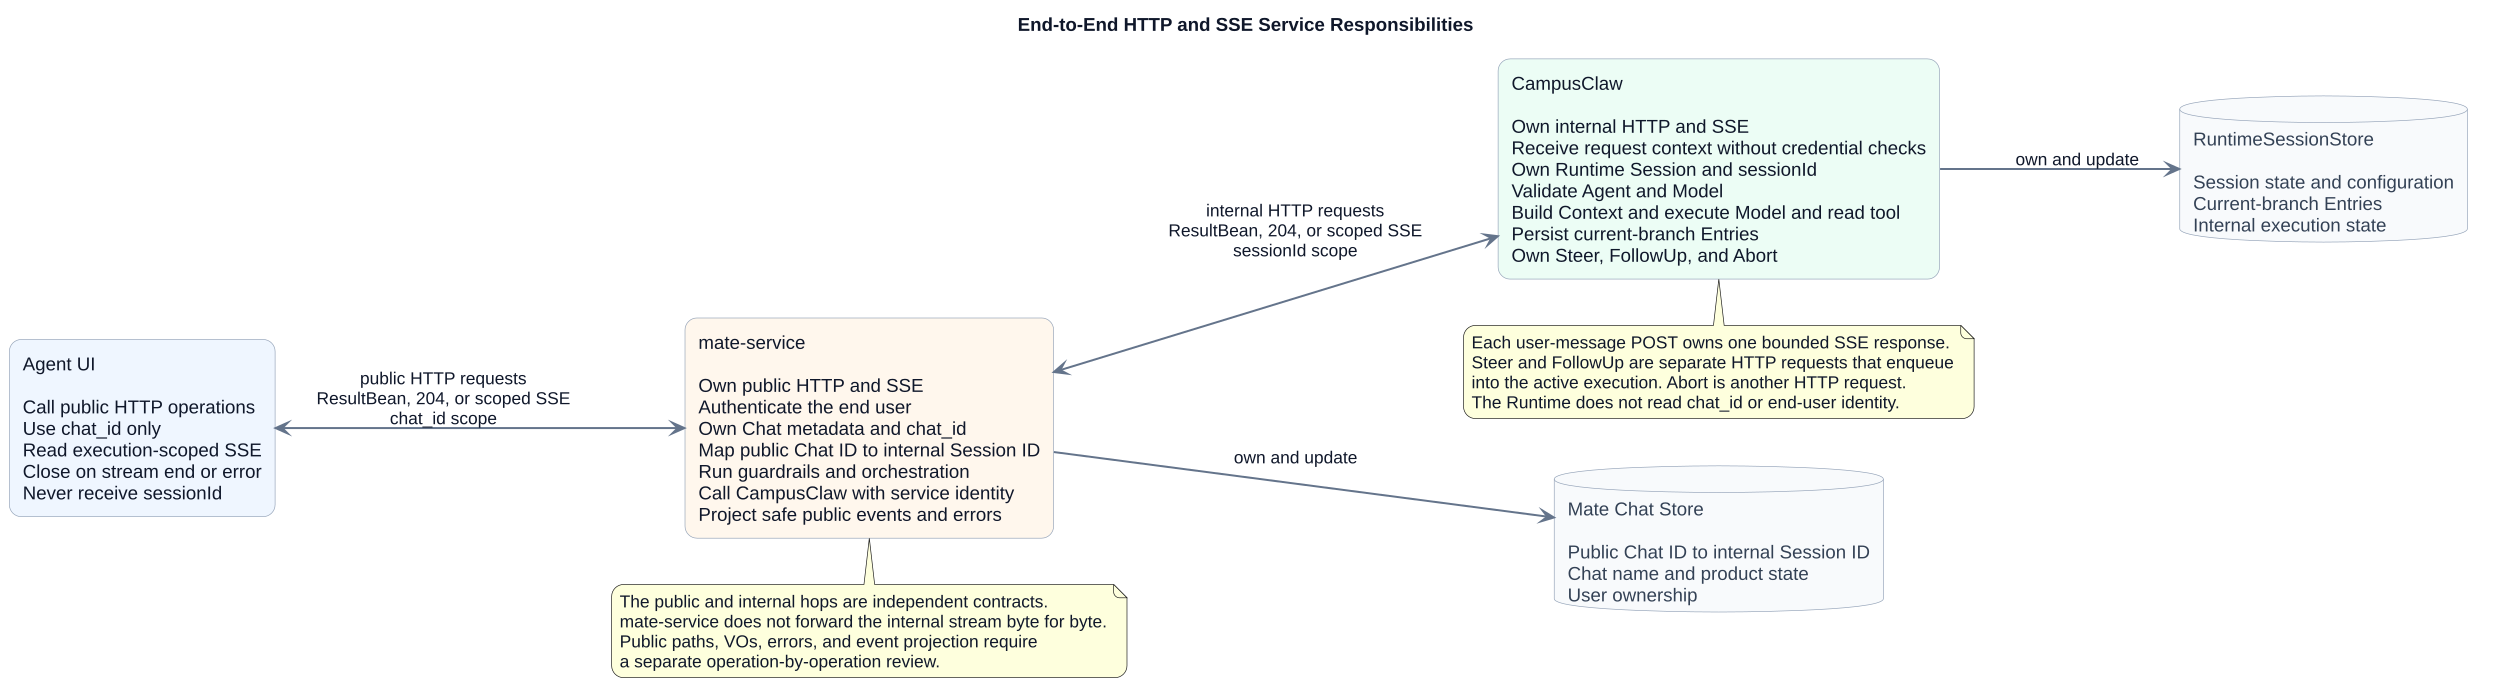
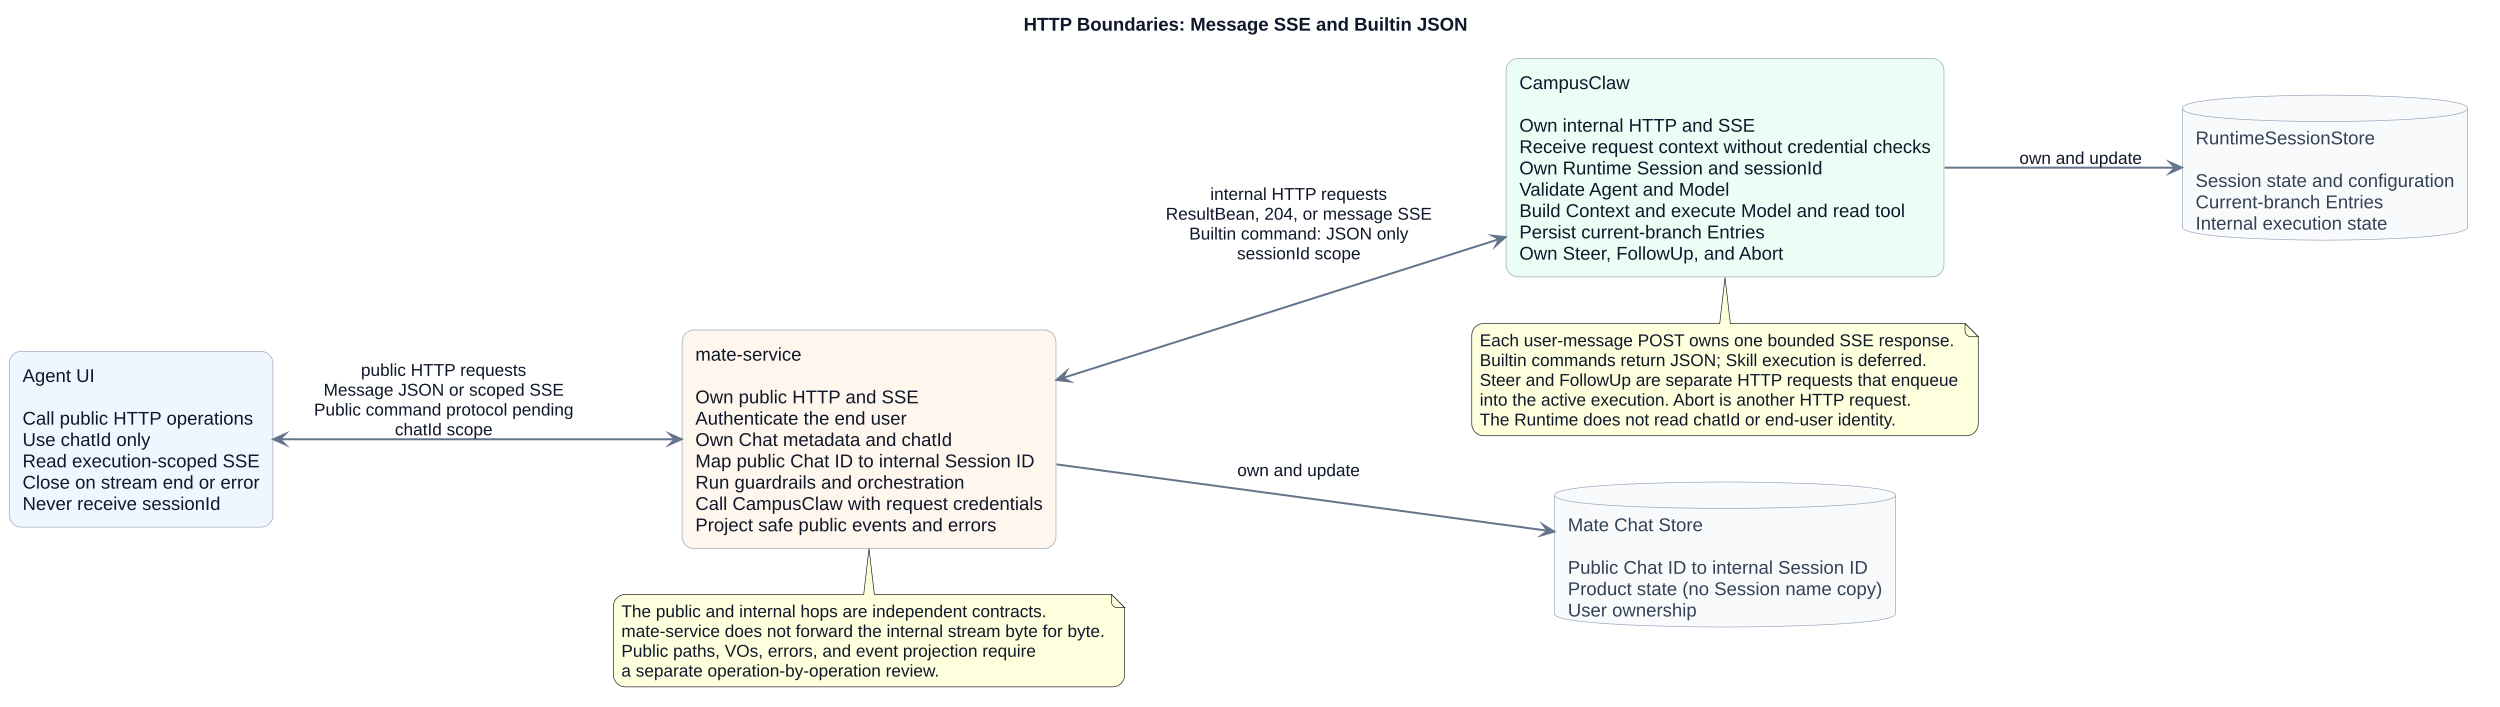
- <svg xmlns="http://www.w3.org/2000/svg" contentStyleType="text/css" data-diagram-type="DESCRIPTION" height="522px" preserveAspectRatio="none" style="width:1872px;height:522px;background:#FFFFFF;" version="1.1" viewBox="0 0 1872 522" width="1872px" zoomAndPan="magnify">
+ <svg xmlns="http://www.w3.org/2000/svg" contentStyleType="text/css" data-diagram-type="DESCRIPTION" height="533px" preserveAspectRatio="none" style="width:1887px;height:533px;background:#FFFFFF;" version="1.1" viewBox="0 0 1887 533" width="1887px" zoomAndPan="magnify">
  <defs />
  <g>
    <g class="title" data-source-line="1">
-       <text fill="#0F172A" font-family="Arial" font-size="14" font-weight="700" lengthAdjust="spacing" textLength="341.503" x="762.024" y="23.132">End-to-End HTTP and SSE Service Responsibilities</text>
+       <text fill="#0F172A" font-family="Arial" font-size="14" font-weight="700" lengthAdjust="spacing" textLength="335.282" x="772.634" y="23.132">HTTP Boundaries: Message SSE and Builtin JSON</text>
    </g>
    <g class="entity" data-qualified-name="UI" data-source-line="32" id="ent0001">
-       <rect fill="#EFF6FF" height="132.69" rx="9" ry="9" style="stroke:#94A3B8;stroke-width:0.5;" width="198.999" x="7" y="254.199" />
-       <text fill="#0F172A" font-family="Arial" font-size="14" lengthAdjust="spacing" textLength="54.476" x="17" y="277.33">Agent UI</text>
-       <text fill="#0F172A" font-family="Arial" font-size="14" lengthAdjust="spacing" textLength="3.89" x="17" y="293.429"> </text>
-       <text fill="#0F172A" font-family="Arial" font-size="14" lengthAdjust="spacing" textLength="174.296" x="17" y="309.528">Call public HTTP operations</text>
-       <text fill="#0F172A" font-family="Arial" font-size="14" lengthAdjust="spacing" textLength="103.503" x="17" y="325.626">Use chat_id only</text>
-       <text fill="#0F172A" font-family="Arial" font-size="14" lengthAdjust="spacing" textLength="178.999" x="17" y="341.725">Read execution-scoped SSE</text>
-       <text fill="#0F172A" font-family="Arial" font-size="14" lengthAdjust="spacing" textLength="178.965" x="17" y="357.824">Close on stream end or error</text>
-       <text fill="#0F172A" font-family="Arial" font-size="14" lengthAdjust="spacing" textLength="149.399" x="17" y="373.922">Never receive sessionId</text>
+       <rect fill="#EFF6FF" height="132.69" rx="9" ry="9" style="stroke:#94A3B8;stroke-width:0.5;" width="198.999" x="7" y="265.199" />
+       <text fill="#0F172A" font-family="Arial" font-size="14" lengthAdjust="spacing" textLength="54.476" x="17" y="288.33">Agent UI</text>
+       <text fill="#0F172A" font-family="Arial" font-size="14" lengthAdjust="spacing" textLength="3.89" x="17" y="304.429"> </text>
+       <text fill="#0F172A" font-family="Arial" font-size="14" lengthAdjust="spacing" textLength="174.296" x="17" y="320.528">Call public HTTP operations</text>
+       <text fill="#0F172A" font-family="Arial" font-size="14" lengthAdjust="spacing" textLength="96.496" x="17" y="336.626">Use chatId only</text>
+       <text fill="#0F172A" font-family="Arial" font-size="14" lengthAdjust="spacing" textLength="178.999" x="17" y="352.725">Read execution-scoped SSE</text>
+       <text fill="#0F172A" font-family="Arial" font-size="14" lengthAdjust="spacing" textLength="178.965" x="17" y="368.824">Close on stream end or error</text>
+       <text fill="#0F172A" font-family="Arial" font-size="14" lengthAdjust="spacing" textLength="149.399" x="17" y="384.922">Never receive sessionId</text>
    </g>
    <g class="entity" data-qualified-name="Mate" data-source-line="34" id="ent0002">
-       <rect fill="#FFF7ED" height="164.888" rx="9" ry="9" style="stroke:#94A3B8;stroke-width:0.5;" width="276.013" x="512.94" y="238.099" />
-       <text fill="#0F172A" font-family="Arial" font-size="14" lengthAdjust="spacing" textLength="80.131" x="522.94" y="261.231">mate-service</text>
-       <text fill="#0F172A" font-family="Arial" font-size="14" lengthAdjust="spacing" textLength="3.89" x="522.94" y="277.329"> </text>
-       <text fill="#0F172A" font-family="Arial" font-size="14" lengthAdjust="spacing" textLength="168.848" x="522.94" y="293.428">Own public HTTP and SSE</text>
-       <text fill="#0F172A" font-family="Arial" font-size="14" lengthAdjust="spacing" textLength="159.558" x="522.94" y="309.526">Authenticate the end user</text>
-       <text fill="#0F172A" font-family="Arial" font-size="14" lengthAdjust="spacing" textLength="200.792" x="522.94" y="325.625">Own Chat metadata and chat_id</text>
-       <text fill="#0F172A" font-family="Arial" font-size="14" lengthAdjust="spacing" textLength="256.013" x="522.94" y="341.724">Map public Chat ID to internal Session ID</text>
-       <text fill="#0F172A" font-family="Arial" font-size="14" lengthAdjust="spacing" textLength="203.116" x="522.94" y="357.822">Run guardrails and orchestration</text>
-       <text fill="#0F172A" font-family="Arial" font-size="14" lengthAdjust="spacing" textLength="236.523" x="522.94" y="373.921">Call CampusClaw with service identity</text>
-       <text fill="#0F172A" font-family="Arial" font-size="14" lengthAdjust="spacing" textLength="227.227" x="522.94" y="390.019">Project safe public events and errors</text>
+       <rect fill="#FFF7ED" height="164.888" rx="9" ry="9" style="stroke:#94A3B8;stroke-width:0.5;" width="282.22" x="514.83" y="249.099" />
+       <text fill="#0F172A" font-family="Arial" font-size="14" lengthAdjust="spacing" textLength="80.131" x="524.83" y="272.231">mate-service</text>
+       <text fill="#0F172A" font-family="Arial" font-size="14" lengthAdjust="spacing" textLength="3.89" x="524.83" y="288.329"> </text>
+       <text fill="#0F172A" font-family="Arial" font-size="14" lengthAdjust="spacing" textLength="168.848" x="524.83" y="304.428">Own public HTTP and SSE</text>
+       <text fill="#0F172A" font-family="Arial" font-size="14" lengthAdjust="spacing" textLength="159.558" x="524.83" y="320.526">Authenticate the end user</text>
+       <text fill="#0F172A" font-family="Arial" font-size="14" lengthAdjust="spacing" textLength="193.785" x="524.83" y="336.625">Own Chat metadata and chatId</text>
+       <text fill="#0F172A" font-family="Arial" font-size="14" lengthAdjust="spacing" textLength="256.013" x="524.83" y="352.724">Map public Chat ID to internal Session ID</text>
+       <text fill="#0F172A" font-family="Arial" font-size="14" lengthAdjust="spacing" textLength="203.116" x="524.83" y="368.822">Run guardrails and orchestration</text>
+       <text fill="#0F172A" font-family="Arial" font-size="14" lengthAdjust="spacing" textLength="262.22" x="524.83" y="384.921">Call CampusClaw with request credentials</text>
+       <text fill="#0F172A" font-family="Arial" font-size="14" lengthAdjust="spacing" textLength="227.227" x="524.83" y="401.019">Project safe public events and errors</text>
    </g>
    <g class="entity" data-qualified-name="Runtime" data-source-line="36" id="ent0003">
-       <rect fill="#ECFDF5" height="164.888" rx="9" ry="9" style="stroke:#94A3B8;stroke-width:0.5;" width="330.495" x="1121.8" y="44.099" />
-       <text fill="#0F172A" font-family="Arial" font-size="14" lengthAdjust="spacing" textLength="83.248" x="1131.8" y="67.231">CampusClaw</text>
-       <text fill="#0F172A" font-family="Arial" font-size="14" lengthAdjust="spacing" textLength="3.89" x="1131.8" y="83.329"> </text>
-       <text fill="#0F172A" font-family="Arial" font-size="14" lengthAdjust="spacing" textLength="178.185" x="1131.8" y="99.428">Own internal HTTP and SSE</text>
-       <text fill="#0F172A" font-family="Arial" font-size="14" lengthAdjust="spacing" textLength="310.495" x="1131.8" y="115.526">Receive request context without credential checks</text>
-       <text fill="#0F172A" font-family="Arial" font-size="14" lengthAdjust="spacing" textLength="228.785" x="1131.8" y="131.625">Own Runtime Session and sessionId</text>
-       <text fill="#0F172A" font-family="Arial" font-size="14" lengthAdjust="spacing" textLength="160.337" x="1131.8" y="147.724">Validate Agent and Model</text>
-       <text fill="#0F172A" font-family="Arial" font-size="14" lengthAdjust="spacing" textLength="291.081" x="1131.8" y="163.822">Build Context and execute Model and read tool</text>
-       <text fill="#0F172A" font-family="Arial" font-size="14" lengthAdjust="spacing" textLength="185.179" x="1131.8" y="179.921">Persist current-branch Entries</text>
-       <text fill="#0F172A" font-family="Arial" font-size="14" lengthAdjust="spacing" textLength="200.758" x="1131.8" y="196.019">Own Steer, FollowUp, and Abort</text>
+       <rect fill="#ECFDF5" height="164.888" rx="9" ry="9" style="stroke:#94A3B8;stroke-width:0.5;" width="330.495" x="1136.8" y="44.099" />
+       <text fill="#0F172A" font-family="Arial" font-size="14" lengthAdjust="spacing" textLength="83.248" x="1146.8" y="67.231">CampusClaw</text>
+       <text fill="#0F172A" font-family="Arial" font-size="14" lengthAdjust="spacing" textLength="3.89" x="1146.8" y="83.329"> </text>
+       <text fill="#0F172A" font-family="Arial" font-size="14" lengthAdjust="spacing" textLength="178.185" x="1146.8" y="99.428">Own internal HTTP and SSE</text>
+       <text fill="#0F172A" font-family="Arial" font-size="14" lengthAdjust="spacing" textLength="310.495" x="1146.8" y="115.526">Receive request context without credential checks</text>
+       <text fill="#0F172A" font-family="Arial" font-size="14" lengthAdjust="spacing" textLength="228.785" x="1146.8" y="131.625">Own Runtime Session and sessionId</text>
+       <text fill="#0F172A" font-family="Arial" font-size="14" lengthAdjust="spacing" textLength="160.337" x="1146.8" y="147.724">Validate Agent and Model</text>
+       <text fill="#0F172A" font-family="Arial" font-size="14" lengthAdjust="spacing" textLength="291.081" x="1146.8" y="163.822">Build Context and execute Model and read tool</text>
+       <text fill="#0F172A" font-family="Arial" font-size="14" lengthAdjust="spacing" textLength="185.179" x="1146.8" y="179.921">Persist current-branch Entries</text>
+       <text fill="#0F172A" font-family="Arial" font-size="14" lengthAdjust="spacing" textLength="200.758" x="1146.8" y="196.019">Own Steer, FollowUp, and Abort</text>
    </g>
    <g class="entity" data-qualified-name="MateStore" data-source-line="38" id="ent0004">
-       <path d="M1163.82,358.799 C1163.82,348.799 1287.04,348.799 1287.04,348.799 C1287.04,348.799 1410.26,348.799 1410.26,358.799 L1410.26,448.292 C1410.26,458.292 1287.04,458.292 1287.04,458.292 C1287.04,458.292 1163.82,458.292 1163.82,448.292 L1163.82,358.799" fill="#F8FAFC" style="stroke:#94A3B8;stroke-width:0.5;" />
-       <path d="M1163.82,358.799 C1163.82,368.799 1287.04,368.799 1287.04,368.799 C1287.04,368.799 1410.26,368.799 1410.26,358.799" fill="none" style="stroke:#94A3B8;stroke-width:0.5;" />
-       <text fill="#334155" font-family="Arial" font-size="14" lengthAdjust="spacing" textLength="101.938" x="1173.82" y="385.93">Mate Chat Store</text>
-       <text fill="#334155" font-family="Arial" font-size="14" lengthAdjust="spacing" textLength="3.89" x="1173.82" y="402.029"> </text>
-       <text fill="#334155" font-family="Arial" font-size="14" lengthAdjust="spacing" textLength="226.44" x="1173.82" y="418.128">Public Chat ID to internal Session ID</text>
-       <text fill="#334155" font-family="Arial" font-size="14" lengthAdjust="spacing" textLength="180.558" x="1173.82" y="434.226">Chat name and product state</text>
-       <text fill="#334155" font-family="Arial" font-size="14" lengthAdjust="spacing" textLength="97.262" x="1173.82" y="450.325">User ownership</text>
+       <path d="M1173.37,373.799 C1173.37,363.799 1302.042,363.799 1302.042,363.799 C1302.042,363.799 1430.714,363.799 1430.714,373.799 L1430.714,463.292 C1430.714,473.292 1302.042,473.292 1302.042,473.292 C1302.042,473.292 1173.37,473.292 1173.37,463.292 L1173.37,373.799" fill="#F8FAFC" style="stroke:#94A3B8;stroke-width:0.5;" />
+       <path d="M1173.37,373.799 C1173.37,383.799 1302.042,383.799 1302.042,383.799 C1302.042,383.799 1430.714,383.799 1430.714,373.799" fill="none" style="stroke:#94A3B8;stroke-width:0.5;" />
+       <text fill="#334155" font-family="Arial" font-size="14" lengthAdjust="spacing" textLength="101.938" x="1183.37" y="400.93">Mate Chat Store</text>
+       <text fill="#334155" font-family="Arial" font-size="14" lengthAdjust="spacing" textLength="3.89" x="1183.37" y="417.029"> </text>
+       <text fill="#334155" font-family="Arial" font-size="14" lengthAdjust="spacing" textLength="226.44" x="1183.37" y="433.128">Public Chat ID to internal Session ID</text>
+       <text fill="#334155" font-family="Arial" font-size="14" lengthAdjust="spacing" textLength="237.344" x="1183.37" y="449.226">Product state (no Session name copy)</text>
+       <text fill="#334155" font-family="Arial" font-size="14" lengthAdjust="spacing" textLength="97.262" x="1183.37" y="465.325">User ownership</text>
    </g>
    <g class="entity" data-qualified-name="RuntimeStore" data-source-line="40" id="ent0005">
-       <path d="M1632.2,81.799 C1632.2,71.799 1739.875,71.799 1739.875,71.799 C1739.875,71.799 1847.551,71.799 1847.551,81.799 L1847.551,171.292 C1847.551,181.292 1739.875,181.292 1739.875,181.292 C1739.875,181.292 1632.2,181.292 1632.2,171.292 L1632.2,81.799" fill="#F8FAFC" style="stroke:#94A3B8;stroke-width:0.5;" />
-       <path d="M1632.2,81.799 C1632.2,91.799 1739.875,91.799 1739.875,91.799 C1739.875,91.799 1847.551,91.799 1847.551,81.799" fill="none" style="stroke:#94A3B8;stroke-width:0.5;" />
-       <text fill="#334155" font-family="Arial" font-size="14" lengthAdjust="spacing" textLength="135.399" x="1642.2" y="108.93">RuntimeSessionStore</text>
-       <text fill="#334155" font-family="Arial" font-size="14" lengthAdjust="spacing" textLength="3.89" x="1642.2" y="125.029"> </text>
-       <text fill="#334155" font-family="Arial" font-size="14" lengthAdjust="spacing" textLength="195.351" x="1642.2" y="141.128">Session state and configuration</text>
-       <text fill="#334155" font-family="Arial" font-size="14" lengthAdjust="spacing" textLength="141.613" x="1642.2" y="157.226">Current-branch Entries</text>
-       <text fill="#334155" font-family="Arial" font-size="14" lengthAdjust="spacing" textLength="144.758" x="1642.2" y="173.325">Internal execution state</text>
+       <path d="M1647.2,81.799 C1647.2,71.799 1754.875,71.799 1754.875,71.799 C1754.875,71.799 1862.551,71.799 1862.551,81.799 L1862.551,171.292 C1862.551,181.292 1754.875,181.292 1754.875,181.292 C1754.875,181.292 1647.2,181.292 1647.2,171.292 L1647.2,81.799" fill="#F8FAFC" style="stroke:#94A3B8;stroke-width:0.5;" />
+       <path d="M1647.2,81.799 C1647.2,91.799 1754.875,91.799 1754.875,91.799 C1754.875,91.799 1862.551,91.799 1862.551,81.799" fill="none" style="stroke:#94A3B8;stroke-width:0.5;" />
+       <text fill="#334155" font-family="Arial" font-size="14" lengthAdjust="spacing" textLength="135.399" x="1657.2" y="108.93">RuntimeSessionStore</text>
+       <text fill="#334155" font-family="Arial" font-size="14" lengthAdjust="spacing" textLength="3.89" x="1657.2" y="125.029"> </text>
+       <text fill="#334155" font-family="Arial" font-size="14" lengthAdjust="spacing" textLength="195.351" x="1657.2" y="141.128">Session state and configuration</text>
+       <text fill="#334155" font-family="Arial" font-size="14" lengthAdjust="spacing" textLength="141.613" x="1657.2" y="157.226">Current-branch Entries</text>
+       <text fill="#334155" font-family="Arial" font-size="14" lengthAdjust="spacing" textLength="144.758" x="1657.2" y="173.325">Internal execution state</text>
    </g>
    <g class="entity" data-qualified-name="GMN10" data-source-line="48" id="ent0011">
-       <path d="M458,446.649 L458,498.444 A9,9 0 0 0 467,507.444 L834.889,507.444 A9,9 0 0 0 843.889,498.444 L843.889,447.649 L833.889,437.649 L654.94,437.649 L650.94,403.029 L646.94,437.649 L467,437.649 A9,9 0 0 0 458,446.649" fill="#FEFFDD" style="stroke:#181818;stroke-width:0.5;" />
-       <path d="M833.889,437.649 L833.889,443.149 A4.5,4.5 0 0 0 838.389,447.649 L843.889,447.649 L833.889,437.649" fill="#FEFFDD" style="stroke:#181818;stroke-width:0.5;" />
-       <text fill="#0F172A" font-family="Arial" font-size="13" lengthAdjust="spacing" textLength="320.88" x="464" y="454.842">The public and internal hops are independent contracts.</text>
-       <text fill="#0F172A" font-family="Arial" font-size="13" lengthAdjust="spacing" textLength="364.889" x="464" y="469.791">mate-service does not forward the internal stream byte for byte.</text>
-       <text fill="#0F172A" font-family="Arial" font-size="13" lengthAdjust="spacing" textLength="312.882" x="464" y="484.74">Public paths, VOs, errors, and event projection require</text>
-       <text fill="#0F172A" font-family="Arial" font-size="13" lengthAdjust="spacing" textLength="240.64" x="464" y="499.689">a separate operation-by-operation review.</text>
+       <path d="M463,457.649 L463,509.444 A9,9 0 0 0 472,518.444 L839.889,518.444 A9,9 0 0 0 848.889,509.444 L848.889,458.649 L838.889,448.649 L659.94,448.649 L655.94,414.029 L651.94,448.649 L472,448.649 A9,9 0 0 0 463,457.649" fill="#FEFFDD" style="stroke:#181818;stroke-width:0.5;" />
+       <path d="M838.889,448.649 L838.889,454.149 A4.5,4.5 0 0 0 843.389,458.649 L848.889,458.649 L838.889,448.649" fill="#FEFFDD" style="stroke:#181818;stroke-width:0.5;" />
+       <text fill="#0F172A" font-family="Arial" font-size="13" lengthAdjust="spacing" textLength="320.88" x="469" y="465.842">The public and internal hops are independent contracts.</text>
+       <text fill="#0F172A" font-family="Arial" font-size="13" lengthAdjust="spacing" textLength="364.889" x="469" y="480.791">mate-service does not forward the internal stream byte for byte.</text>
+       <text fill="#0F172A" font-family="Arial" font-size="13" lengthAdjust="spacing" textLength="312.882" x="469" y="495.74">Public paths, VOs, errors, and event projection require</text>
+       <text fill="#0F172A" font-family="Arial" font-size="13" lengthAdjust="spacing" textLength="240.64" x="469" y="510.689">a separate operation-by-operation review.</text>
    </g>
    <g class="entity" data-qualified-name="GMN13" data-source-line="55" id="ent0014">
-       <path d="M1095.89,252.649 L1095.89,304.444 A9,9 0 0 0 1104.89,313.444 L1469.205,313.444 A9,9 0 0 0 1478.205,304.444 L1478.205,253.649 L1468.205,243.649 L1291.05,243.649 L1287.05,209.029 L1283.05,243.649 L1104.89,243.649 A9,9 0 0 0 1095.89,252.649" fill="#FEFFDD" style="stroke:#181818;stroke-width:0.5;" />
-       <path d="M1468.205,243.649 L1468.205,249.149 A4.5,4.5 0 0 0 1472.705,253.649 L1478.205,253.649 L1468.205,243.649" fill="#FEFFDD" style="stroke:#181818;stroke-width:0.5;" />
-       <text fill="#0F172A" font-family="Arial" font-size="13" lengthAdjust="spacing" textLength="358.427" x="1101.89" y="260.842">Each user-message POST owns one bounded SSE response.</text>
-       <text fill="#0F172A" font-family="Arial" font-size="13" lengthAdjust="spacing" textLength="361.315" x="1101.89" y="275.791">Steer and FollowUp are separate HTTP requests that enqueue</text>
-       <text fill="#0F172A" font-family="Arial" font-size="13" lengthAdjust="spacing" textLength="326.612" x="1101.89" y="290.74">into the active execution. Abort is another HTTP request.</text>
-       <text fill="#0F172A" font-family="Arial" font-size="13" lengthAdjust="spacing" textLength="321.572" x="1101.89" y="305.689">The Runtime does not read chat_id or end-user identity.</text>
+       <path d="M1110.89,253.169 L1110.89,319.912 A9,9 0 0 0 1119.89,328.912 L1484.205,328.912 A9,9 0 0 0 1493.205,319.912 L1493.205,254.169 L1483.205,244.169 L1306.05,244.169 L1302.05,209.399 L1298.05,244.169 L1119.89,244.169 A9,9 0 0 0 1110.89,253.169" fill="#FEFFDD" style="stroke:#181818;stroke-width:0.5;" />
+       <path d="M1483.205,244.169 L1483.205,249.669 A4.5,4.5 0 0 0 1487.705,254.169 L1493.205,254.169 L1483.205,244.169" fill="#FEFFDD" style="stroke:#181818;stroke-width:0.5;" />
+       <text fill="#0F172A" font-family="Arial" font-size="13" lengthAdjust="spacing" textLength="358.427" x="1116.89" y="261.363">Each user-message POST owns one bounded SSE response.</text>
+       <text fill="#0F172A" font-family="Arial" font-size="13" lengthAdjust="spacing" textLength="337.416" x="1116.89" y="276.311">Builtin commands return JSON; Skill execution is deferred.</text>
+       <text fill="#0F172A" font-family="Arial" font-size="13" lengthAdjust="spacing" textLength="361.315" x="1116.89" y="291.26">Steer and FollowUp are separate HTTP requests that enqueue</text>
+       <text fill="#0F172A" font-family="Arial" font-size="13" lengthAdjust="spacing" textLength="326.612" x="1116.89" y="306.209">into the active execution. Abort is another HTTP request.</text>
+       <text fill="#0F172A" font-family="Arial" font-size="13" lengthAdjust="spacing" textLength="315.066" x="1116.89" y="321.157">The Runtime does not read chatId or end-user identity.</text>
    </g>
    <g class="link" data-entity-1="ent0001" data-entity-2="ent0002" data-link-type="dependency" data-source-line="42" id="lnk6">
-       <path d="M211.36,320.539 C297.08,320.539 412.01,320.539 507.47,320.539" fill="none" id="UI-Mate" style="stroke:#64748B;stroke-width:1.5;" />
-       <polygon fill="#64748B" points="206.36,320.539,215.36,324.539,211.36,320.539,215.36,316.539,206.36,320.539" style="stroke:#64748B;stroke-width:1.5;stroke-linejoin:miter;stroke-miterlimit:10;" />
-       <polygon fill="#64748B" points="512.47,320.539,503.47,316.539,507.47,320.539,503.47,324.539,512.47,320.539" style="stroke:#64748B;stroke-width:1.5;stroke-linejoin:miter;stroke-miterlimit:10;" />
-       <text fill="#0F172A" font-family="Arial" font-size="13" lengthAdjust="spacing" textLength="124.992" x="269.535" y="287.733">public HTTP requests</text>
-       <text fill="#0F172A" font-family="Arial" font-size="13" lengthAdjust="spacing" textLength="190.061" x="237" y="302.681">ResultBean, 204, or scoped SSE</text>
-       <text fill="#0F172A" font-family="Arial" font-size="13" lengthAdjust="spacing" textLength="80.222" x="291.92" y="317.63">chat_id scope</text>
+       <path d="M211.32,331.539 C297.32,331.539 412.97,331.539 509.42,331.539" fill="none" id="UI-Mate" style="stroke:#64748B;stroke-width:1.5;" />
+       <polygon fill="#64748B" points="206.32,331.539,215.32,335.539,211.32,331.539,215.32,327.539,206.32,331.539" style="stroke:#64748B;stroke-width:1.5;stroke-linejoin:miter;stroke-miterlimit:10;" />
+       <polygon fill="#64748B" points="514.42,331.539,505.42,327.539,509.42,331.539,505.42,335.539,514.42,331.539" style="stroke:#64748B;stroke-width:1.5;stroke-linejoin:miter;stroke-miterlimit:10;" />
+       <text fill="#0F172A" font-family="Arial" font-size="13" lengthAdjust="spacing" textLength="124.992" x="272.423" y="283.733">public HTTP requests</text>
+       <text fill="#0F172A" font-family="Arial" font-size="13" lengthAdjust="spacing" textLength="181.359" x="244.239" y="298.681">Message JSON or scoped SSE</text>
+       <text fill="#0F172A" font-family="Arial" font-size="13" lengthAdjust="spacing" textLength="195.838" x="237" y="313.63">Public command protocol pending</text>
+       <text fill="#0F172A" font-family="Arial" font-size="13" lengthAdjust="spacing" textLength="73.715" x="298.061" y="328.579">chatId scope</text>
    </g>
    <g class="link" data-entity-1="ent0002" data-entity-2="ent0003" data-link-type="dependency" data-source-line="43" id="lnk7">
-       <path d="M793.921,277.106 C891.521,247.246 1013.529,209.911 1116.769,178.331" fill="none" id="Mate-Runtime" style="stroke:#64748B;stroke-width:1.5;" />
-       <polygon fill="#64748B" points="789.14,278.569,798.917,279.761,793.921,277.106,796.576,272.111,789.14,278.569" style="stroke:#64748B;stroke-width:1.5;stroke-linejoin:miter;stroke-miterlimit:10;" />
-       <polygon fill="#64748B" points="1121.55,176.869,1111.774,175.676,1116.769,178.331,1114.114,183.326,1121.55,176.869" style="stroke:#64748B;stroke-width:1.5;stroke-linejoin:miter;stroke-miterlimit:10;" />
-       <text fill="#0F172A" font-family="Arial" font-size="13" lengthAdjust="spacing" textLength="133.663" x="903.09" y="162.023">internal HTTP requests</text>
-       <text fill="#0F172A" font-family="Arial" font-size="13" lengthAdjust="spacing" textLength="190.061" x="874.89" y="176.971">ResultBean, 204, or scoped SSE</text>
-       <text fill="#0F172A" font-family="Arial" font-size="13" lengthAdjust="spacing" textLength="93.222" x="923.31" y="191.92">sessionId scope</text>
+       <path d="M802.264,285.292 C902.024,253.542 1026.745,213.845 1131.535,180.495" fill="none" id="Mate-Runtime" style="stroke:#64748B;stroke-width:1.5;" />
+       <polygon fill="#64748B" points="797.5,286.809,807.289,287.891,802.264,285.292,804.863,280.267,797.5,286.809" style="stroke:#64748B;stroke-width:1.5;stroke-linejoin:miter;stroke-miterlimit:10;" />
+       <polygon fill="#64748B" points="1136.3,178.979,1126.511,177.896,1131.535,180.495,1128.937,185.52,1136.3,178.979" style="stroke:#64748B;stroke-width:1.5;stroke-linejoin:miter;stroke-miterlimit:10;" />
+       <text fill="#0F172A" font-family="Arial" font-size="13" lengthAdjust="spacing" textLength="133.663" x="913.504" y="150.893">internal HTTP requests</text>
+       <text fill="#0F172A" font-family="Arial" font-size="13" lengthAdjust="spacing" textLength="200.891" x="879.89" y="165.841">ResultBean, 204, or message SSE</text>
+       <text fill="#0F172A" font-family="Arial" font-size="13" lengthAdjust="spacing" textLength="165.452" x="897.61" y="180.79">Builtin command: JSON only</text>
+       <text fill="#0F172A" font-family="Arial" font-size="13" lengthAdjust="spacing" textLength="93.222" x="933.725" y="195.739">sessionId scope</text>
    </g>
    <g class="link" data-entity-1="ent0002" data-entity-2="ent0004" data-link-type="dependency" data-source-line="44" id="lnk8">
-       <path d="M789.14,338.499 C900.58,353.089 1051.342,372.82 1158.612,386.86" fill="none" id="Mate-to-MateStore" style="stroke:#64748B;stroke-width:1.5;" />
-       <polygon fill="#64748B" points="1163.57,387.509,1155.165,382.375,1158.612,386.86,1154.127,390.307,1163.57,387.509" style="stroke:#64748B;stroke-width:1.5;stroke-linejoin:miter;stroke-miterlimit:10;" />
-       <text fill="#0F172A" font-family="Arial" font-size="13" lengthAdjust="spacing" textLength="92.523" x="923.89" y="346.952">own and update</text>
+       <path d="M797.5,350.529 C909.38,365.639 1059.695,385.939 1168.135,400.589" fill="none" id="Mate-to-MateStore" style="stroke:#64748B;stroke-width:1.5;" />
+       <polygon fill="#64748B" points="1173.09,401.259,1164.707,396.09,1168.135,400.589,1163.636,404.018,1173.09,401.259" style="stroke:#64748B;stroke-width:1.5;stroke-linejoin:miter;stroke-miterlimit:10;" />
+       <text fill="#0F172A" font-family="Arial" font-size="13" lengthAdjust="spacing" textLength="92.523" x="933.89" y="359.363">own and update</text>
    </g>
    <g class="link" data-entity-1="ent0003" data-entity-2="ent0005" data-link-type="dependency" data-source-line="45" id="lnk9">
-       <path d="M1452.72,126.539 C1512.46,126.539 1573.35,126.539 1626.83,126.539" fill="none" id="Runtime-to-RuntimeStore" style="stroke:#64748B;stroke-width:1.5;" />
-       <polygon fill="#64748B" points="1631.83,126.539,1622.83,122.539,1626.83,126.539,1622.83,130.539,1631.83,126.539" style="stroke:#64748B;stroke-width:1.5;stroke-linejoin:miter;stroke-miterlimit:10;" />
-       <text fill="#0F172A" font-family="Arial" font-size="13" lengthAdjust="spacing" textLength="92.523" x="1509.2" y="123.733">own and update</text>
+       <path d="M1467.72,126.539 C1527.46,126.539 1588.35,126.539 1641.83,126.539" fill="none" id="Runtime-to-RuntimeStore" style="stroke:#64748B;stroke-width:1.5;" />
+       <polygon fill="#64748B" points="1646.83,126.539,1637.83,122.539,1641.83,126.539,1637.83,130.539,1646.83,126.539" style="stroke:#64748B;stroke-width:1.5;stroke-linejoin:miter;stroke-miterlimit:10;" />
+       <text fill="#0F172A" font-family="Arial" font-size="13" lengthAdjust="spacing" textLength="92.523" x="1524.2" y="123.733">own and update</text>
    </g>
  </g>
</svg>
